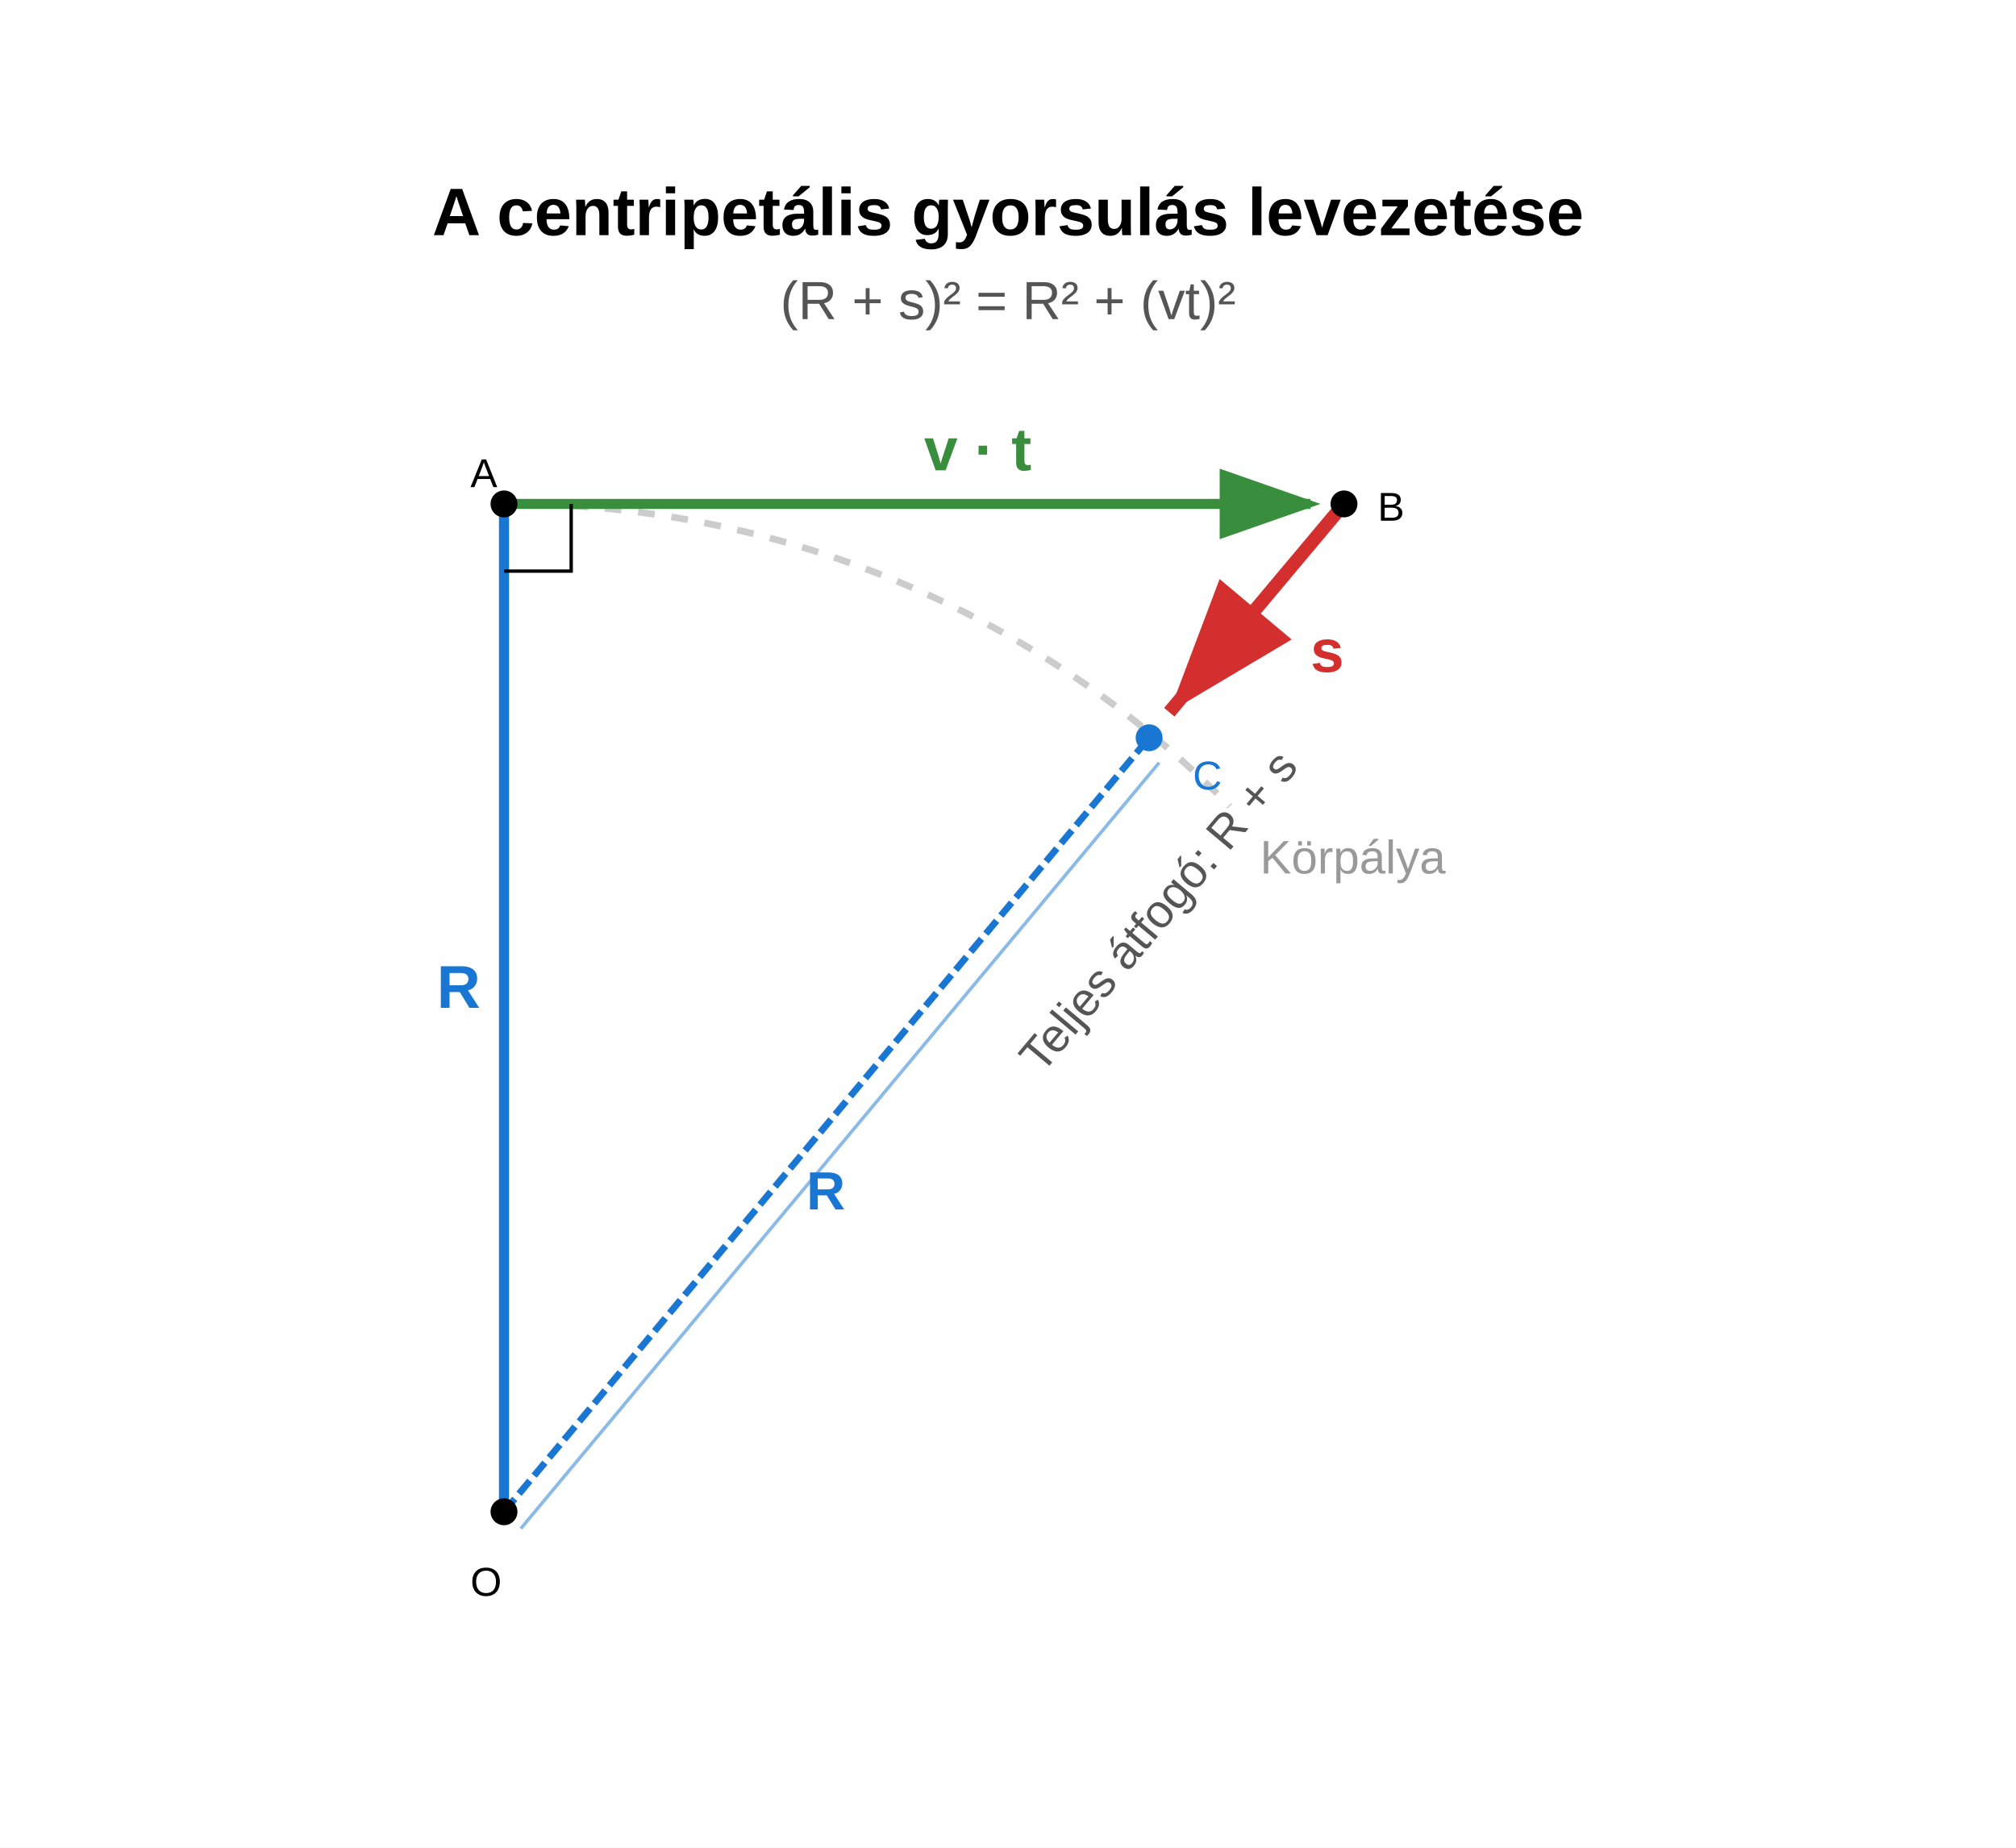
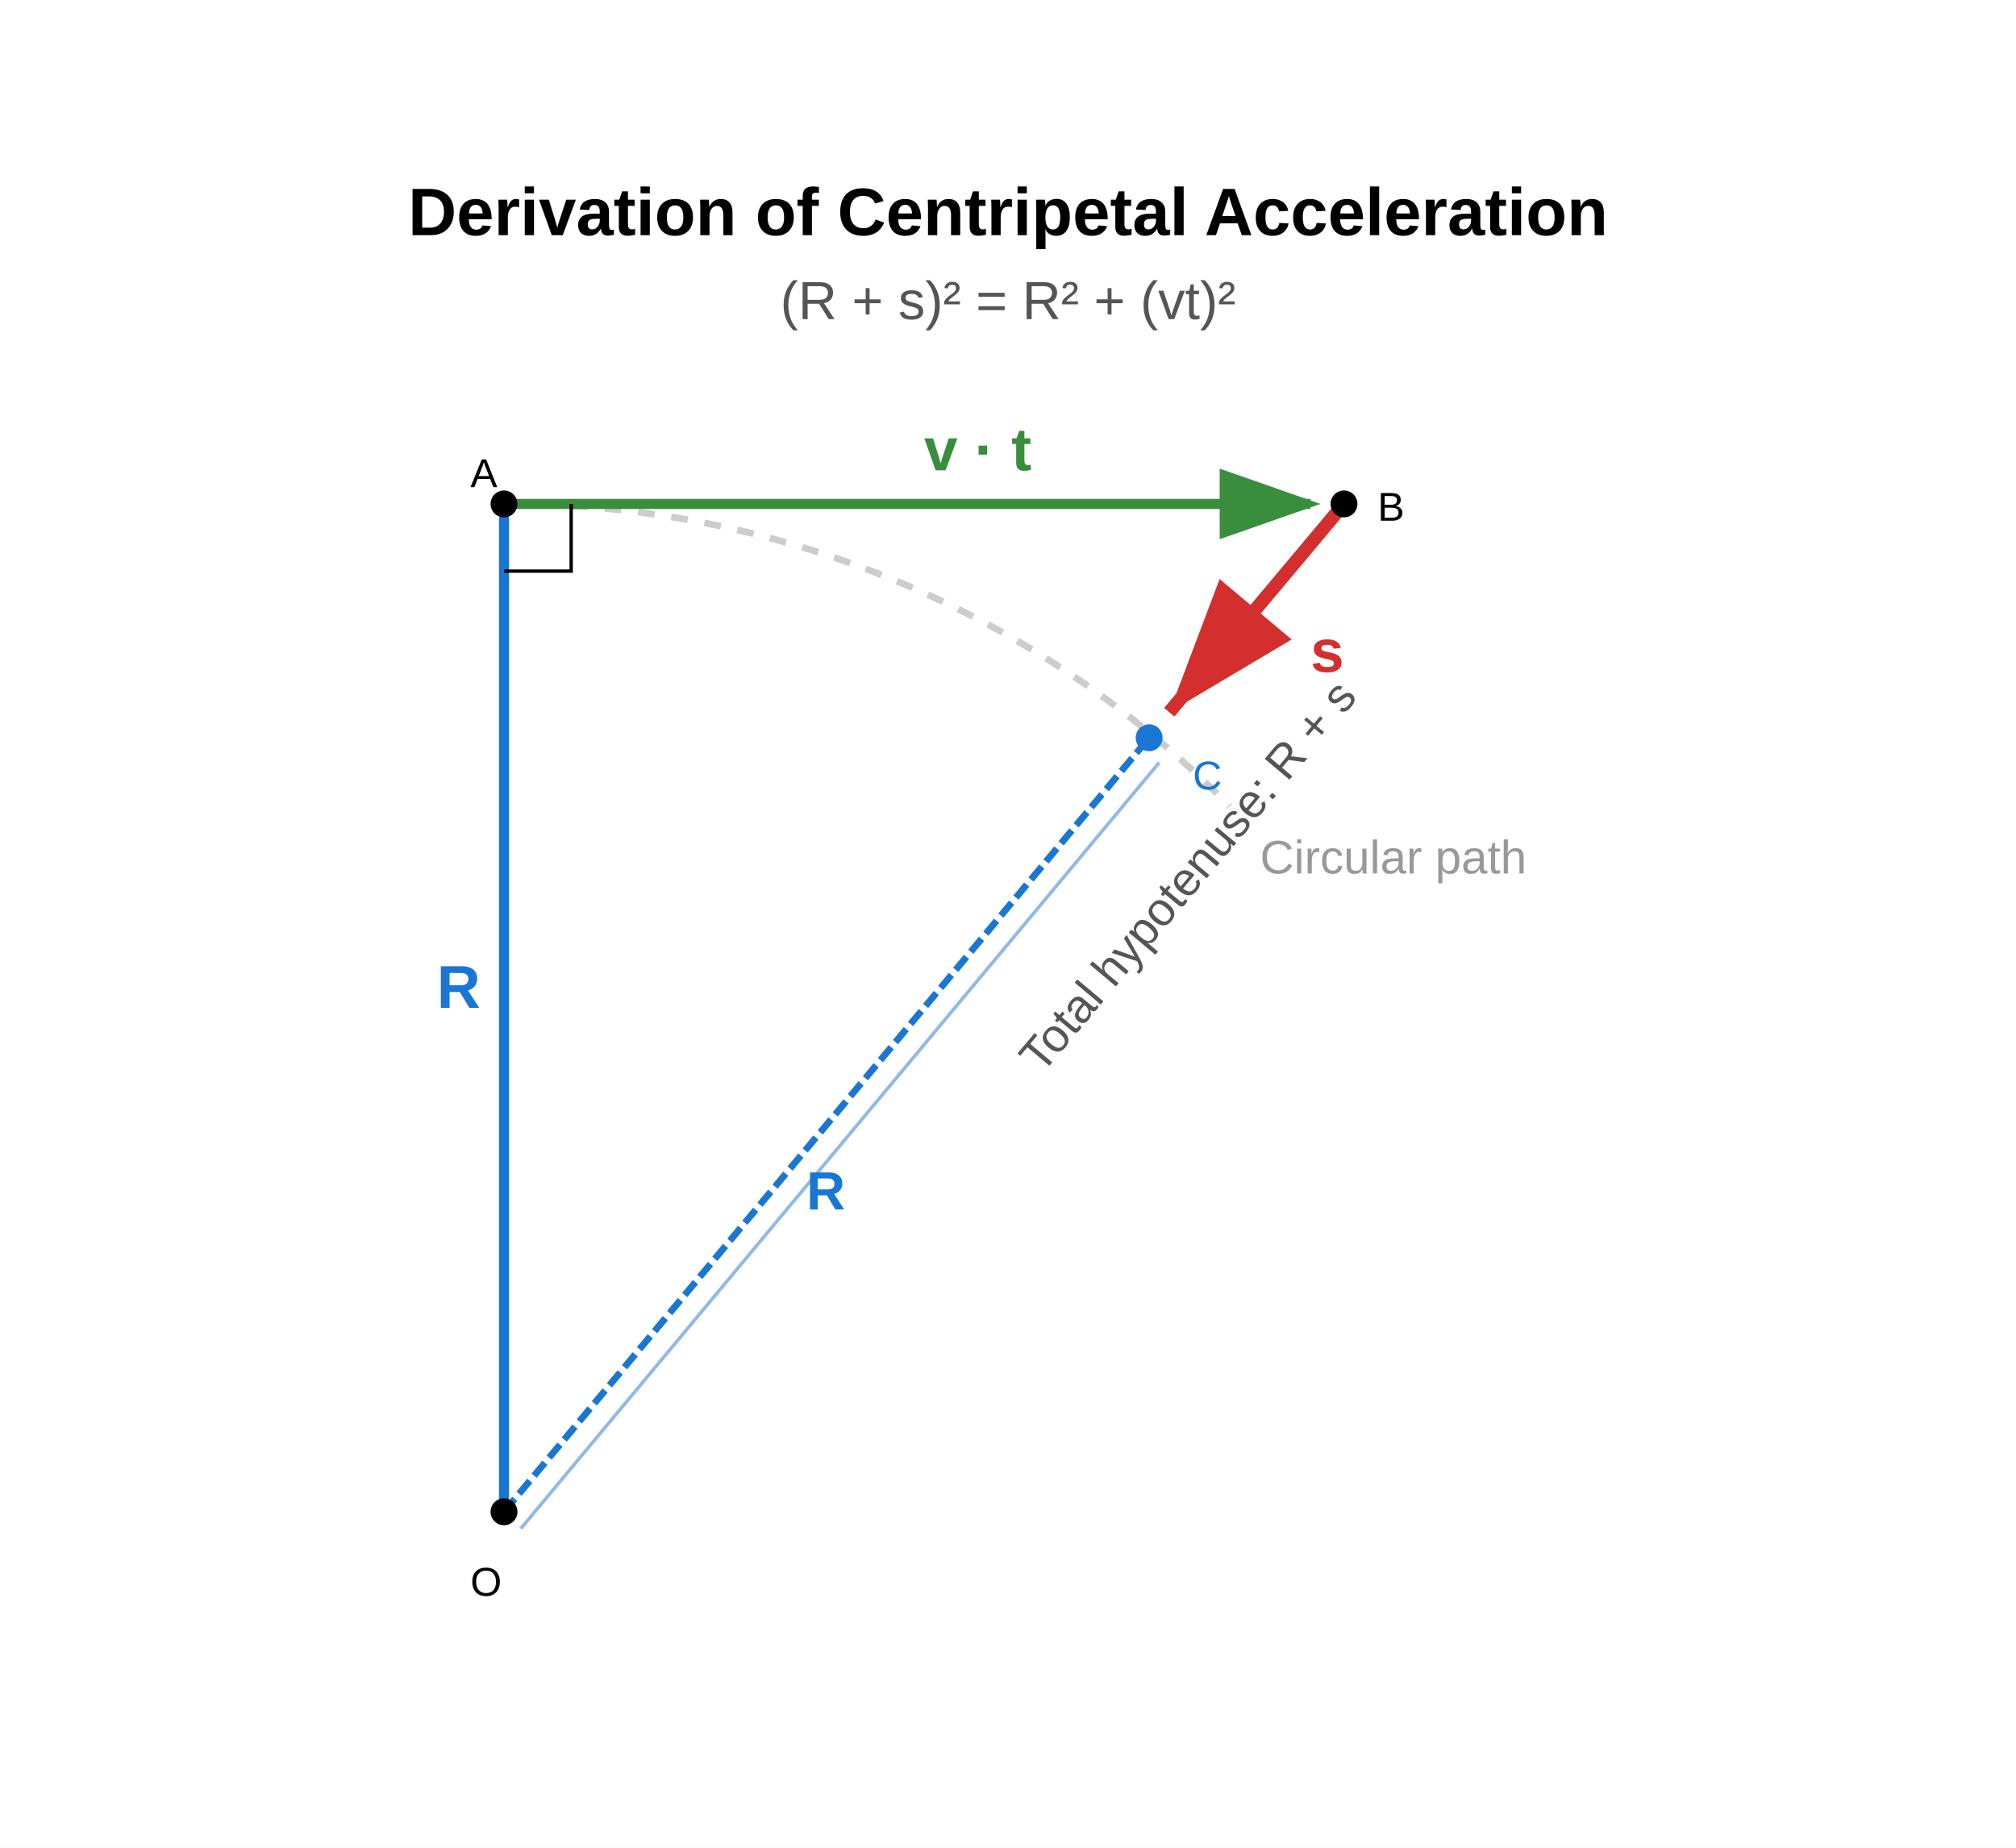
<svg xmlns="http://www.w3.org/2000/svg" width="600" height="550">
  <rect width="100%" height="100%" fill="white" />
  <defs>
    <marker id="arrowhead-green" markerWidth="10" markerHeight="7" refX="9" refY="3.5" orient="auto">
      <polygon points="0 0, 10 3.5, 0 7" fill="#388e3c" />
    </marker>
    <marker id="arrowhead-red" markerWidth="12" markerHeight="12" refX="10" refY="3.5" orient="auto">
      <polygon points="0 0, 10 3.5, 0 7" fill="#d32f2f" />
    </marker>
  </defs>
  <g transform="translate(50, 50)">
    <text x="250" y="20" font-family="Arial, sans-serif" font-size="20" text-anchor="middle" font-weight="bold">
-       A centripetális gyorsulás levezetése
+       Derivation of Centripetal Acceleration
    </text>
    <text x="250" y="45" font-family="Arial, sans-serif" font-size="16" text-anchor="middle" fill="#555">
      (R + s)² = R² + (vt)²
    </text>
    <path d="M 100 100 A 300 300 0 0 1 316 190" stroke="#ccc" stroke-width="2" fill="none" stroke-dasharray="5,5" />
-     <text x="325" y="210" font-family="Arial" font-size="14" fill="#999">Körpálya</text>
+     <text x="325" y="210" font-family="Arial" font-size="14" fill="#999">Circular path</text>
    <line x1="100" y1="400" x2="100" y2="100" stroke="#1976d2" stroke-width="3" />
    <text x="80" y="250" font-family="Arial" font-size="18" fill="#1976d2" font-weight="bold">R</text>
    <line x1="100" y1="100" x2="340" y2="100" stroke="#388e3c" stroke-width="3" marker-end="url(#arrowhead-green)" />
    <text x="225" y="90" font-family="Arial" font-size="18" fill="#388e3c" font-weight="bold">v · t</text>
    <line x1="100" y1="400" x2="290" y2="172" stroke="#1976d2" stroke-width="2" stroke-dasharray="5,2" />
    <line x1="350" y1="100" x2="298" y2="162" stroke="#d32f2f" stroke-width="4" marker-end="url(#arrowhead-red)" />
    <line x1="105" y1="405" x2="295" y2="177" stroke="#1976d2" stroke-width="1" opacity="0.5" />
    <text x="190" y="310" font-family="Arial" font-size="16" fill="#1976d2" font-weight="bold">R</text>
    <text x="340" y="150" font-family="Arial" font-size="18" fill="#d32f2f" font-weight="bold">s</text>
    <text x="260" y="270" font-family="Arial" font-size="14" fill="#555" transform="rotate(-50 260,270)">
-       Teljes átfogó: R + s
+       Total hypotenuse: R + s
    </text>
    <polyline points="100,120 120,120 120,100" stroke="black" fill="none" />
    <circle cx="100" cy="400" r="4" fill="black" />
    <text x="90" y="425" font-family="Arial" font-size="12">O</text>
    <circle cx="100" cy="100" r="4" fill="black" />
    <text x="90" y="95" font-family="Arial" font-size="12">A</text>
    <circle cx="350" cy="100" r="4" fill="black" />
    <text x="360" y="105" font-family="Arial" font-size="12">B</text>
    <circle cx="292" cy="169.6" r="4" fill="#1976d2" />
    <text x="305" y="185" font-family="Arial" font-size="12" fill="#1976d2">C</text>
  </g>
</svg>
